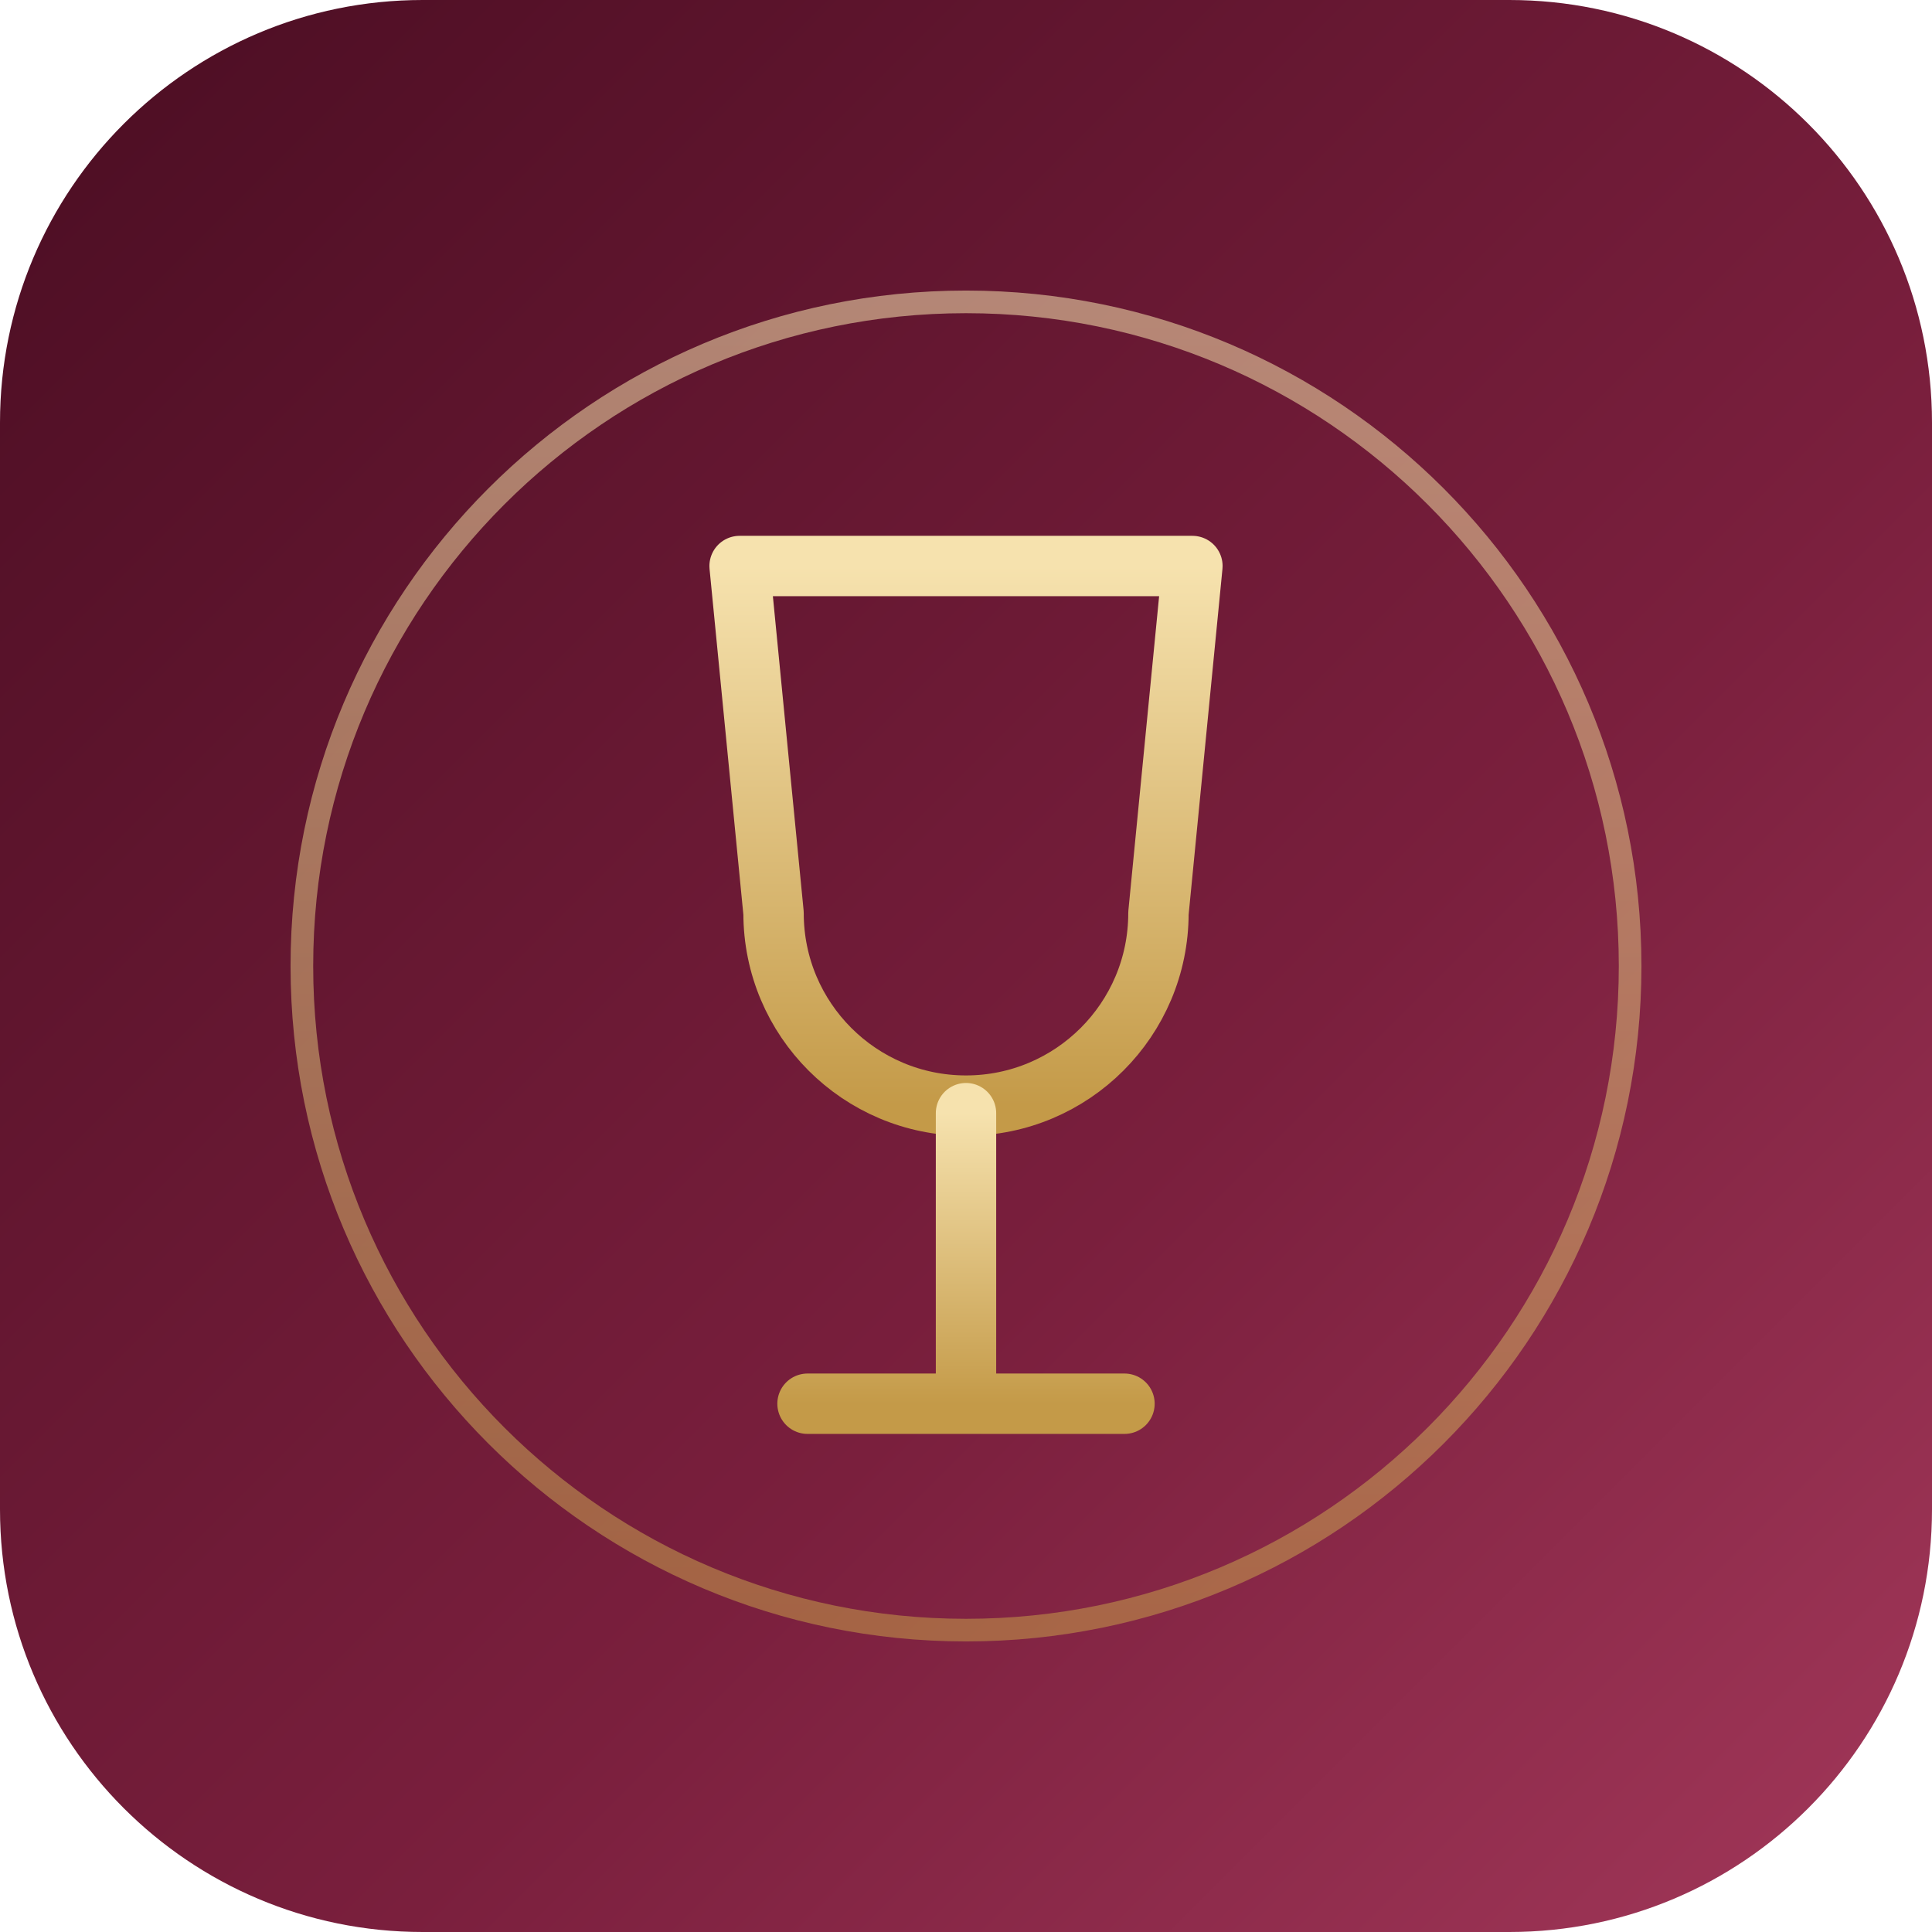
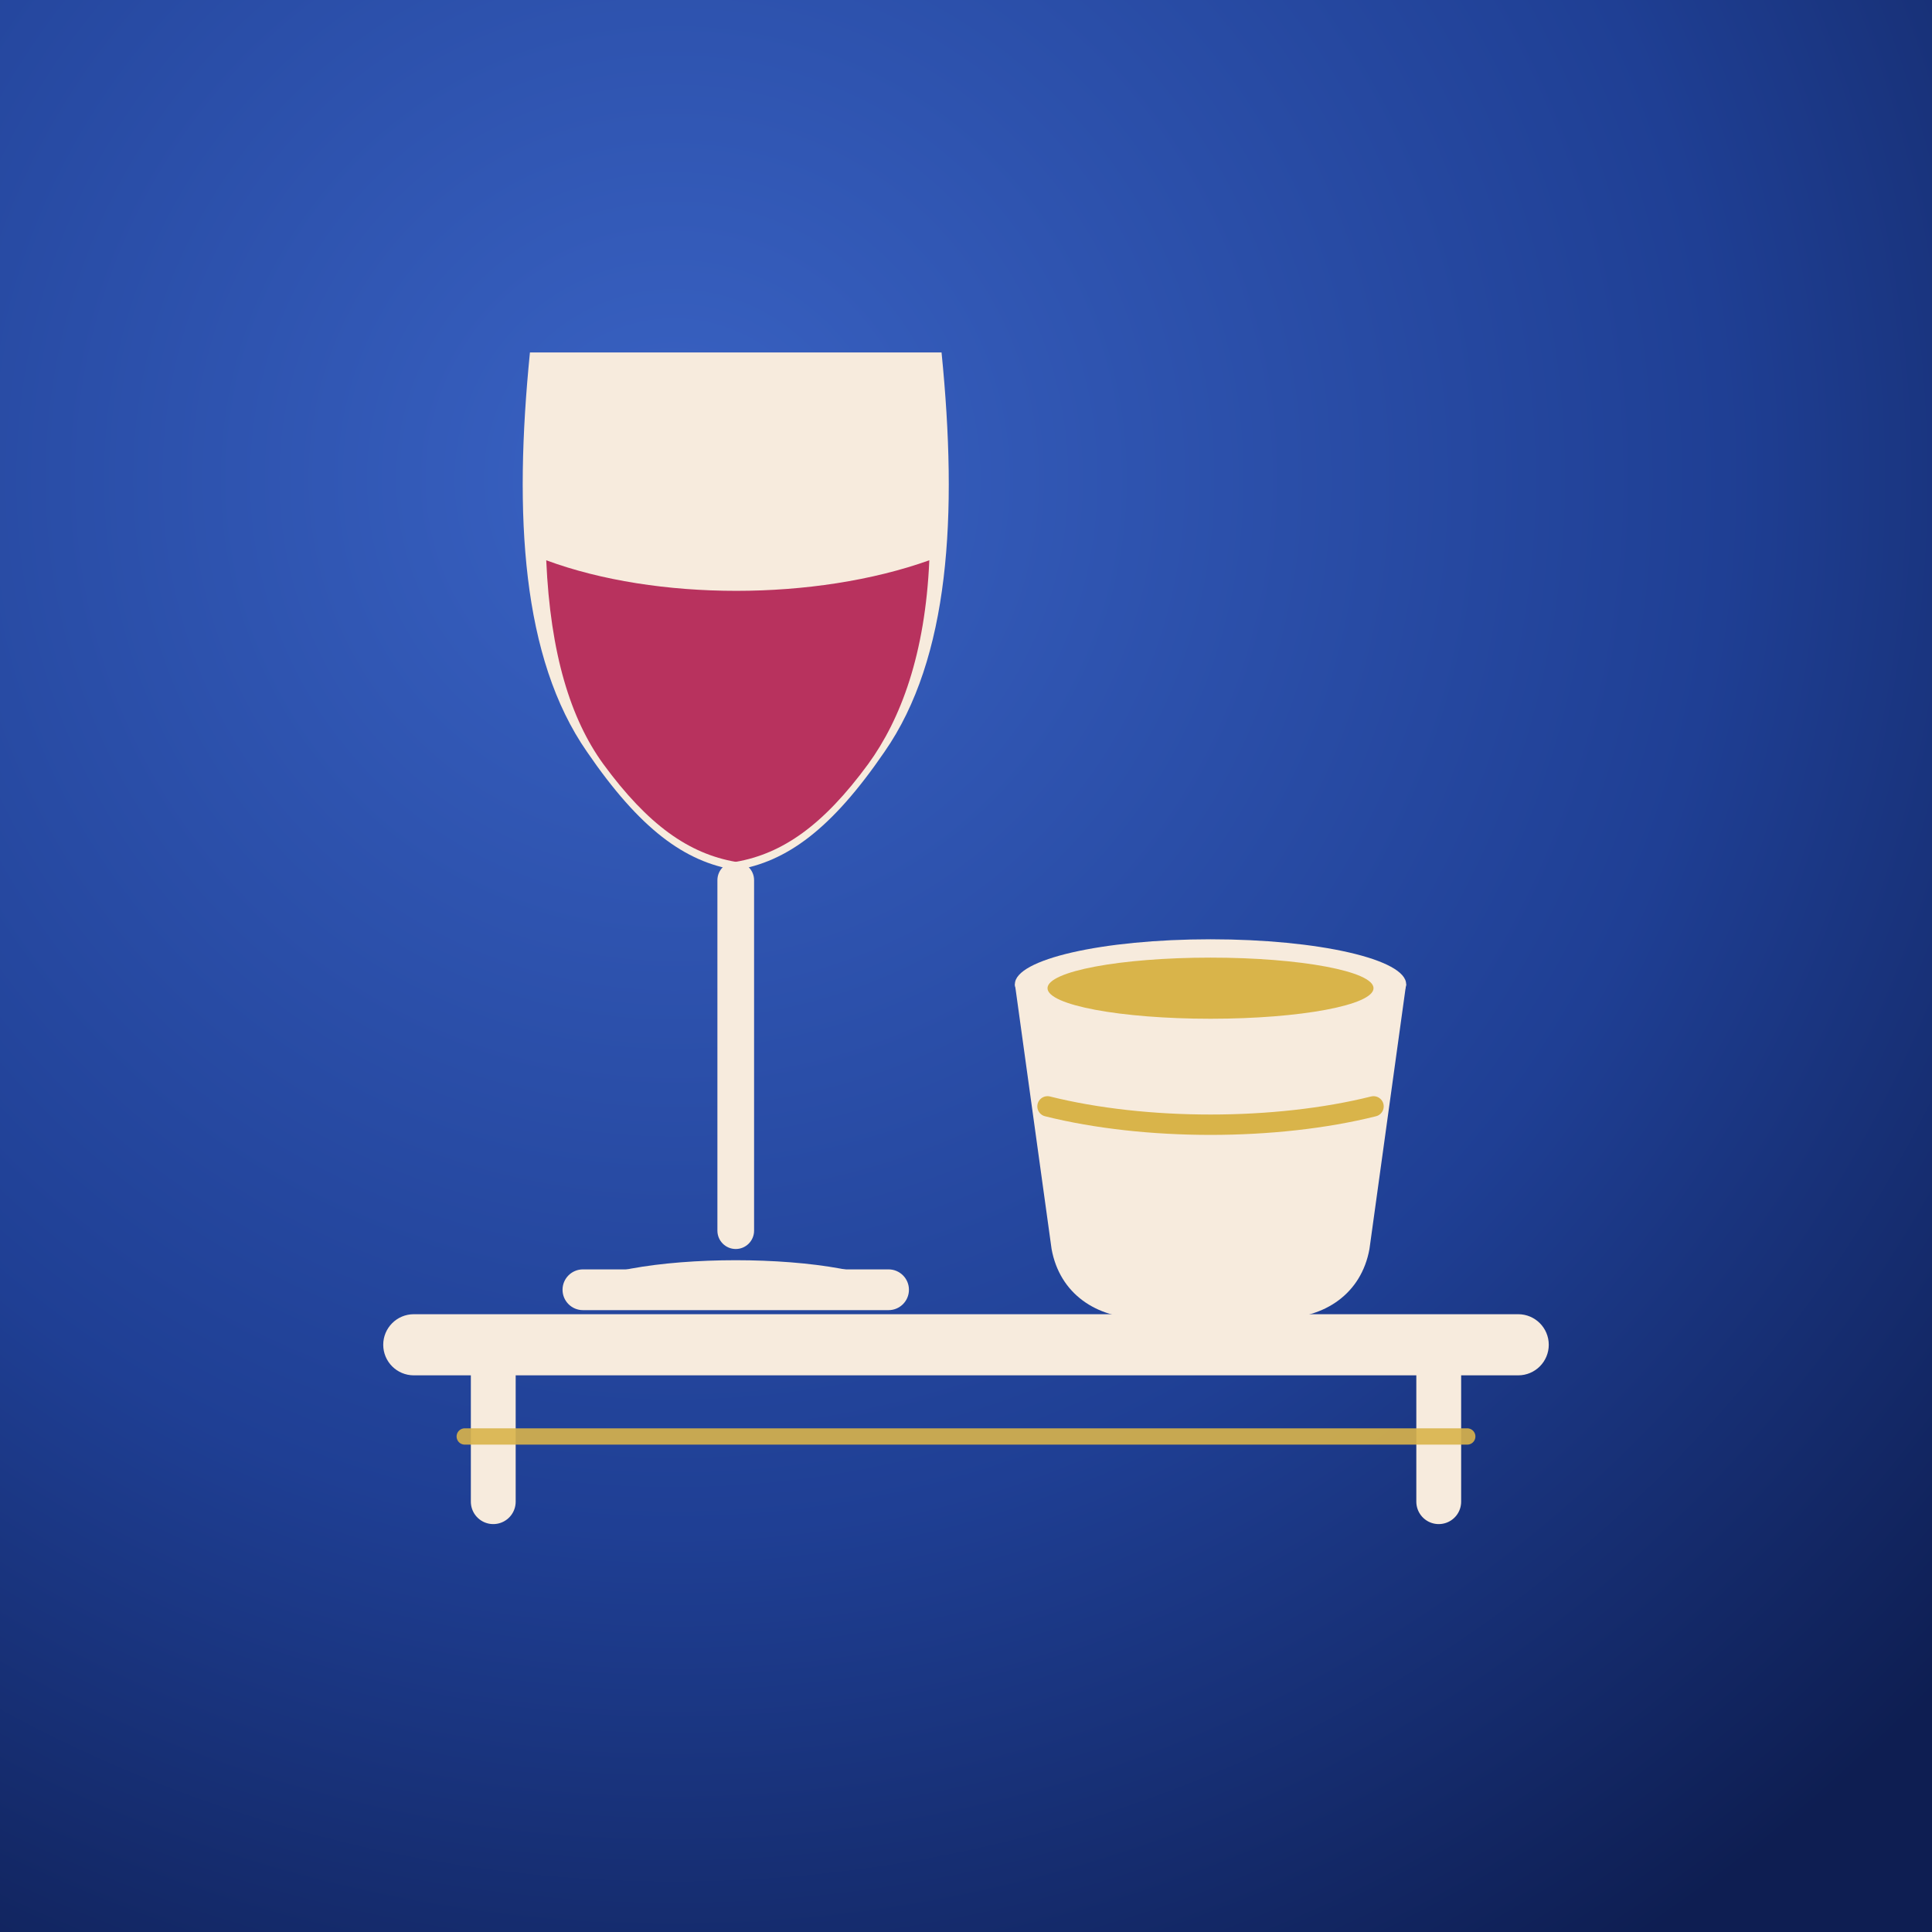
- <svg xmlns="http://www.w3.org/2000/svg" viewBox="0 0 512 512">
+ <svg xmlns="http://www.w3.org/2000/svg" viewBox="0 0 1024 1024">
  <defs>
-     <linearGradient id="g" x1="0" y1="0" x2="1" y2="1">
-       <stop offset="0" stop-color="#4a0d22" />
-       <stop offset=".6" stop-color="#7a1f3d" />
-       <stop offset="1" stop-color="#a3385a" />
-     </linearGradient>
-     <linearGradient id="au" x1="0" y1="0" x2="0" y2="1">
-       <stop offset="0" stop-color="#f6e2ae" />
-       <stop offset="1" stop-color="#c49a48" />
-     </linearGradient>
+     <radialGradient id="g" cx="35%" cy="25%" r="90%">
+       <stop offset="0" stop-color="#3A63C4" />
+       <stop offset="0.6" stop-color="#1F3F94" />
+       <stop offset="1" stop-color="#0E1E52" />
+     </radialGradient>
  </defs>
-   <rect width="512" height="512" rx="112" fill="url(#g)" />
-   <circle cx="256" cy="256" r="176" fill="none" stroke="url(#au)" stroke-width="6" opacity=".55" />
-   <path d="M196 150h120l-9 92a51 51 0 0 1-102 0z" fill="none" stroke="url(#au)" stroke-width="16" stroke-linejoin="round" />
-   <path d="M203 214h106" stroke="url(#au)" stroke-width="10" opacity=".6" />
-   <path d="M256 295v70M214 372h84" stroke="url(#au)" stroke-width="16" stroke-linecap="round" />
+   <rect width="1024" height="1024" fill="url(#g)" />
+   <g transform="translate(512 500) scale(1.08) translate(-532 -540)">
+     <g>
+       <path d="M318 250 H520 C528 330 524 400 492 446 C466 484 444 500 419 504 C394 500 372 484 346 446 C314 400 310 330 318 250 Z" fill="#F7EBDD" />
+       <path d="M326 352 C380 372 458 372 514 352 C512 398 500 430 484 452 C462 482 442 496 419 500 C396 496 376 482 354 452 C338 430 328 398 326 352 Z" fill="#B8325E" />
+       <rect x="410" y="500" width="18" height="190" rx="9" fill="#F7EBDD" />
+       <path d="M336 712 C356 690 482 690 502 712 Z" fill="#F7EBDD" />
+       <rect x="334" y="700" width="170" height="20" rx="10" fill="#F7EBDD" />
+     </g>
+     <g>
+       <path d="M556 560 H748 L730 690 C726 712 708 724 686 724 H618 C596 724 578 712 574 690 Z" fill="#F7EBDD" />
+       <ellipse cx="652" cy="560" rx="96" ry="22" fill="#F7EBDD" />
+       <ellipse cx="652" cy="562" rx="80" ry="15" fill="#D9B44A" />
+       <path d="M572 620 C620 632 684 632 732 620" stroke="#D9B44A" stroke-width="10" fill="none" stroke-linecap="round" />
+     </g>
+     <rect x="246" y="722" width="572" height="30" rx="15" fill="#F7EBDD" />
+     <path d="M300 752 v62 M764 752 v62" stroke="#F7EBDD" stroke-width="22" stroke-linecap="round" />
+     <path d="M286 782 h492" stroke="#D9B44A" stroke-width="8" stroke-linecap="round" opacity=".9" />
+   </g>
</svg>
